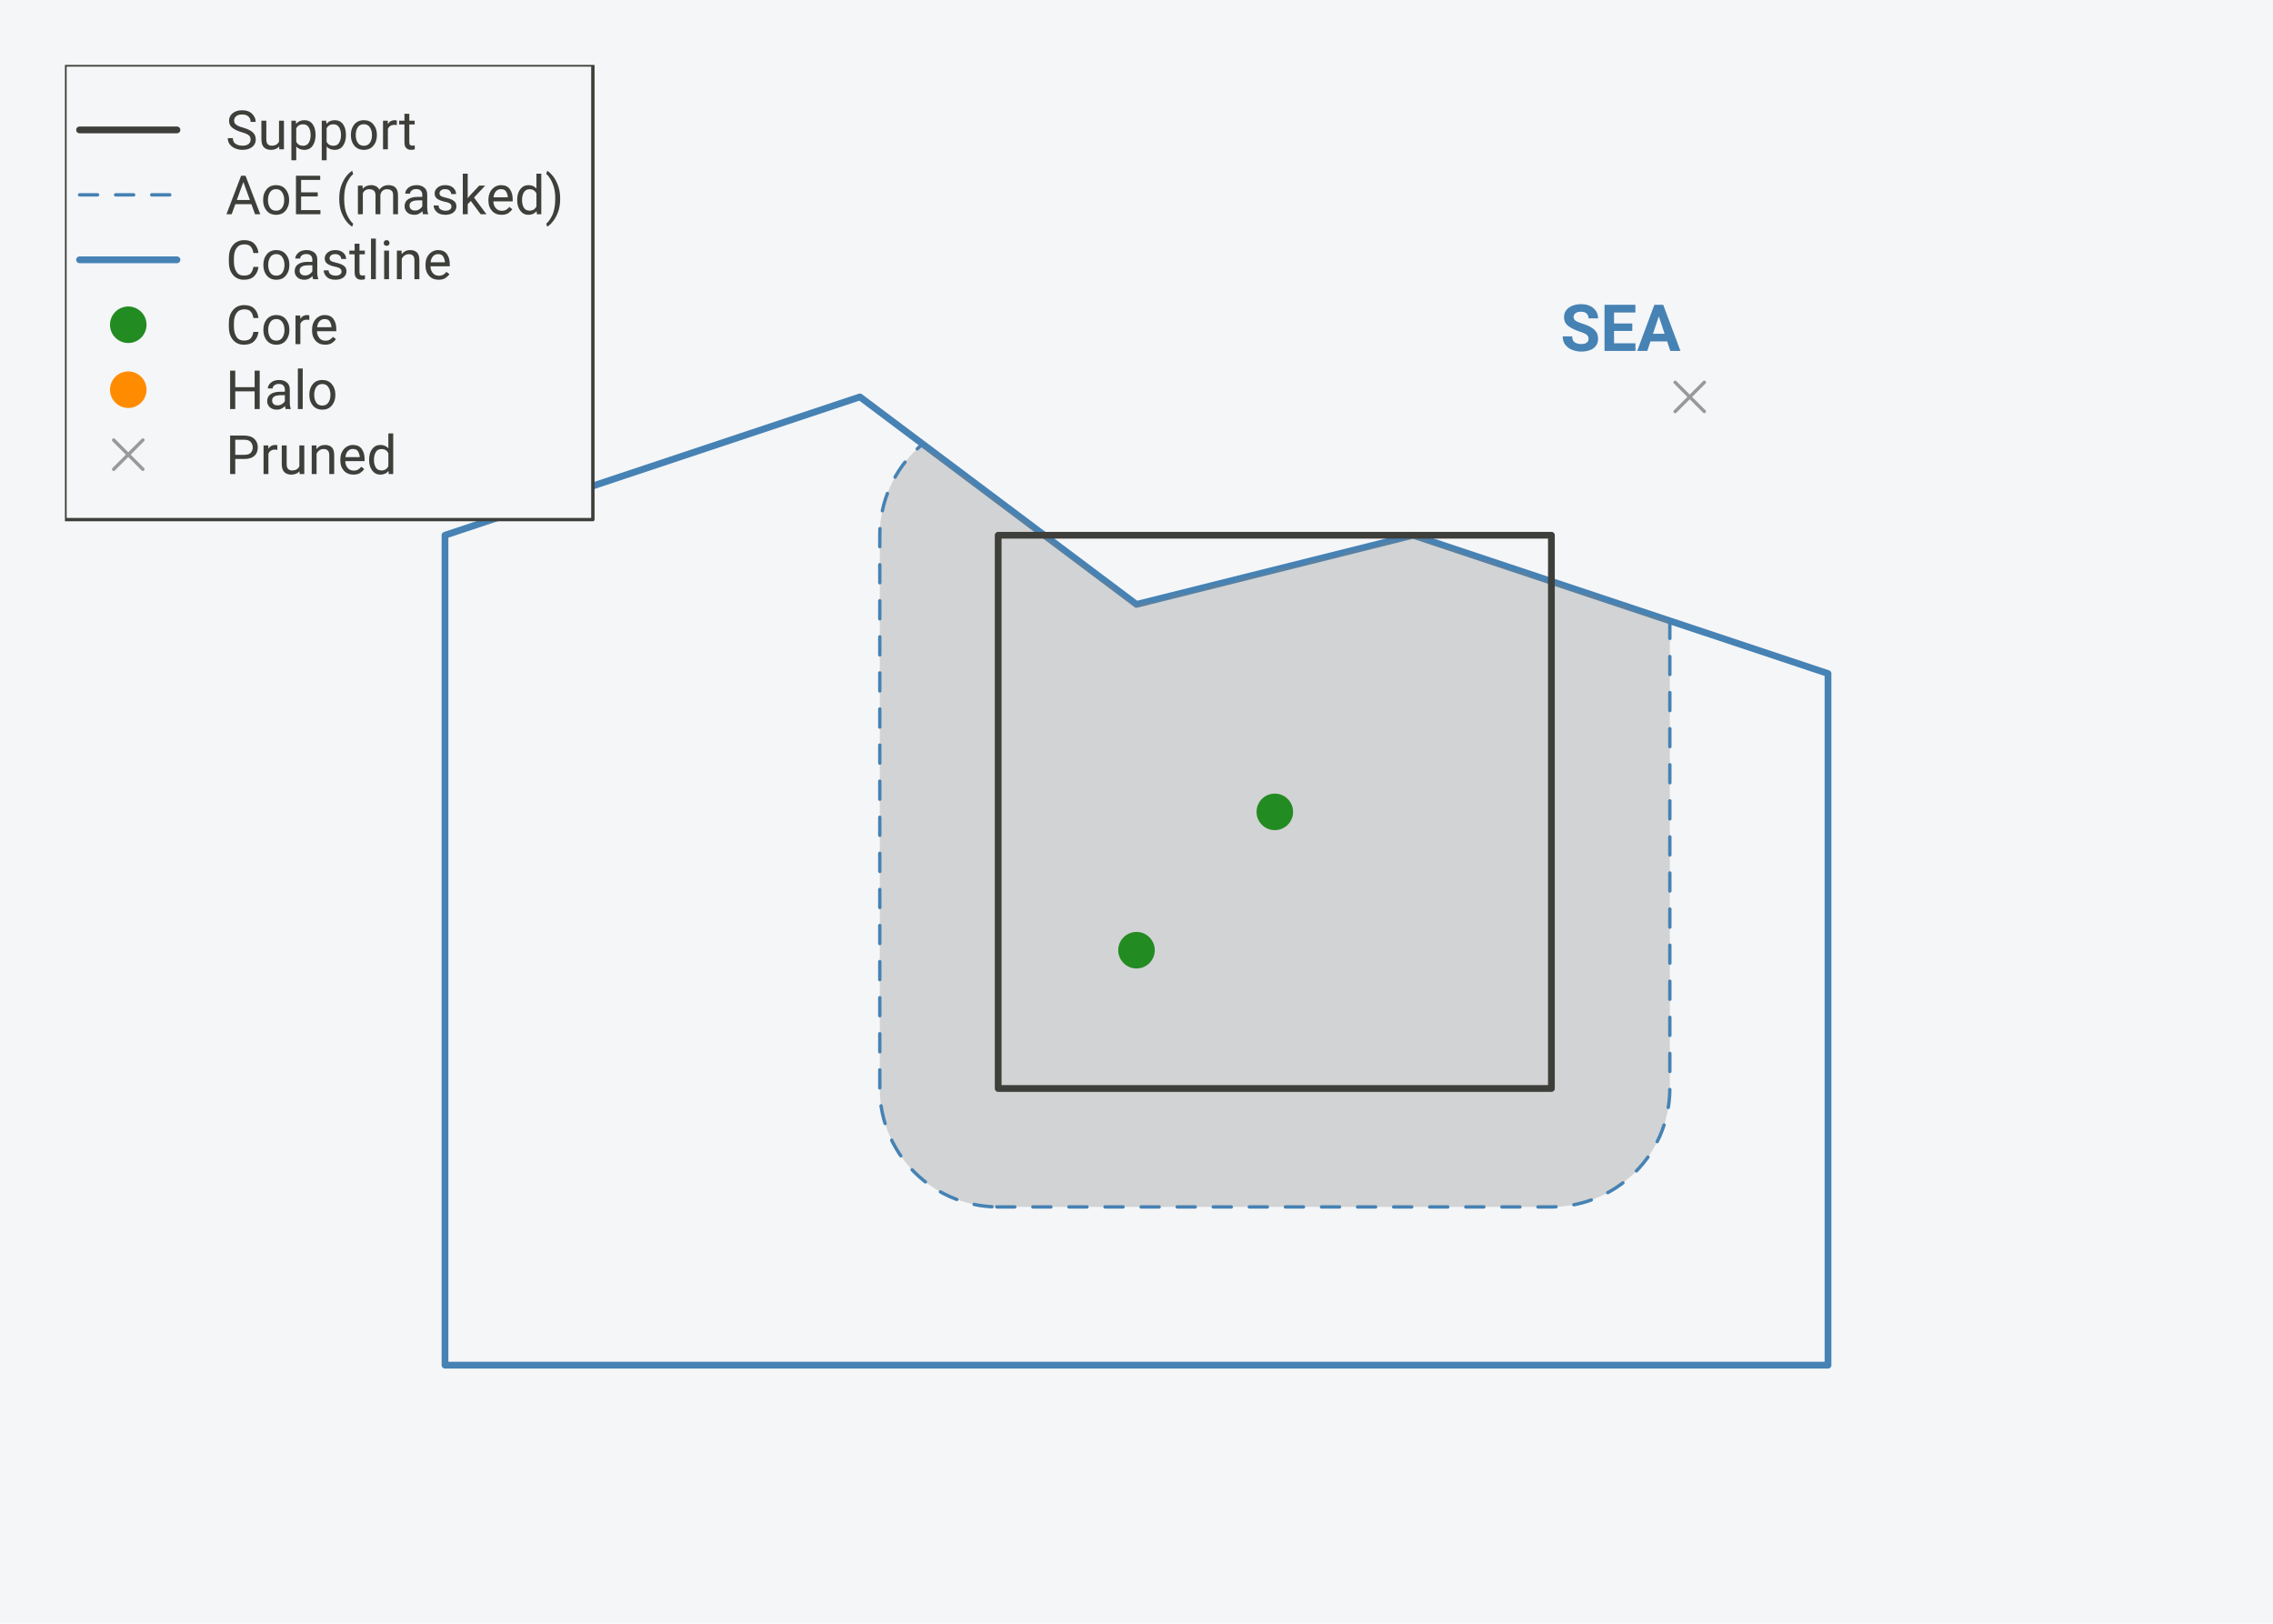
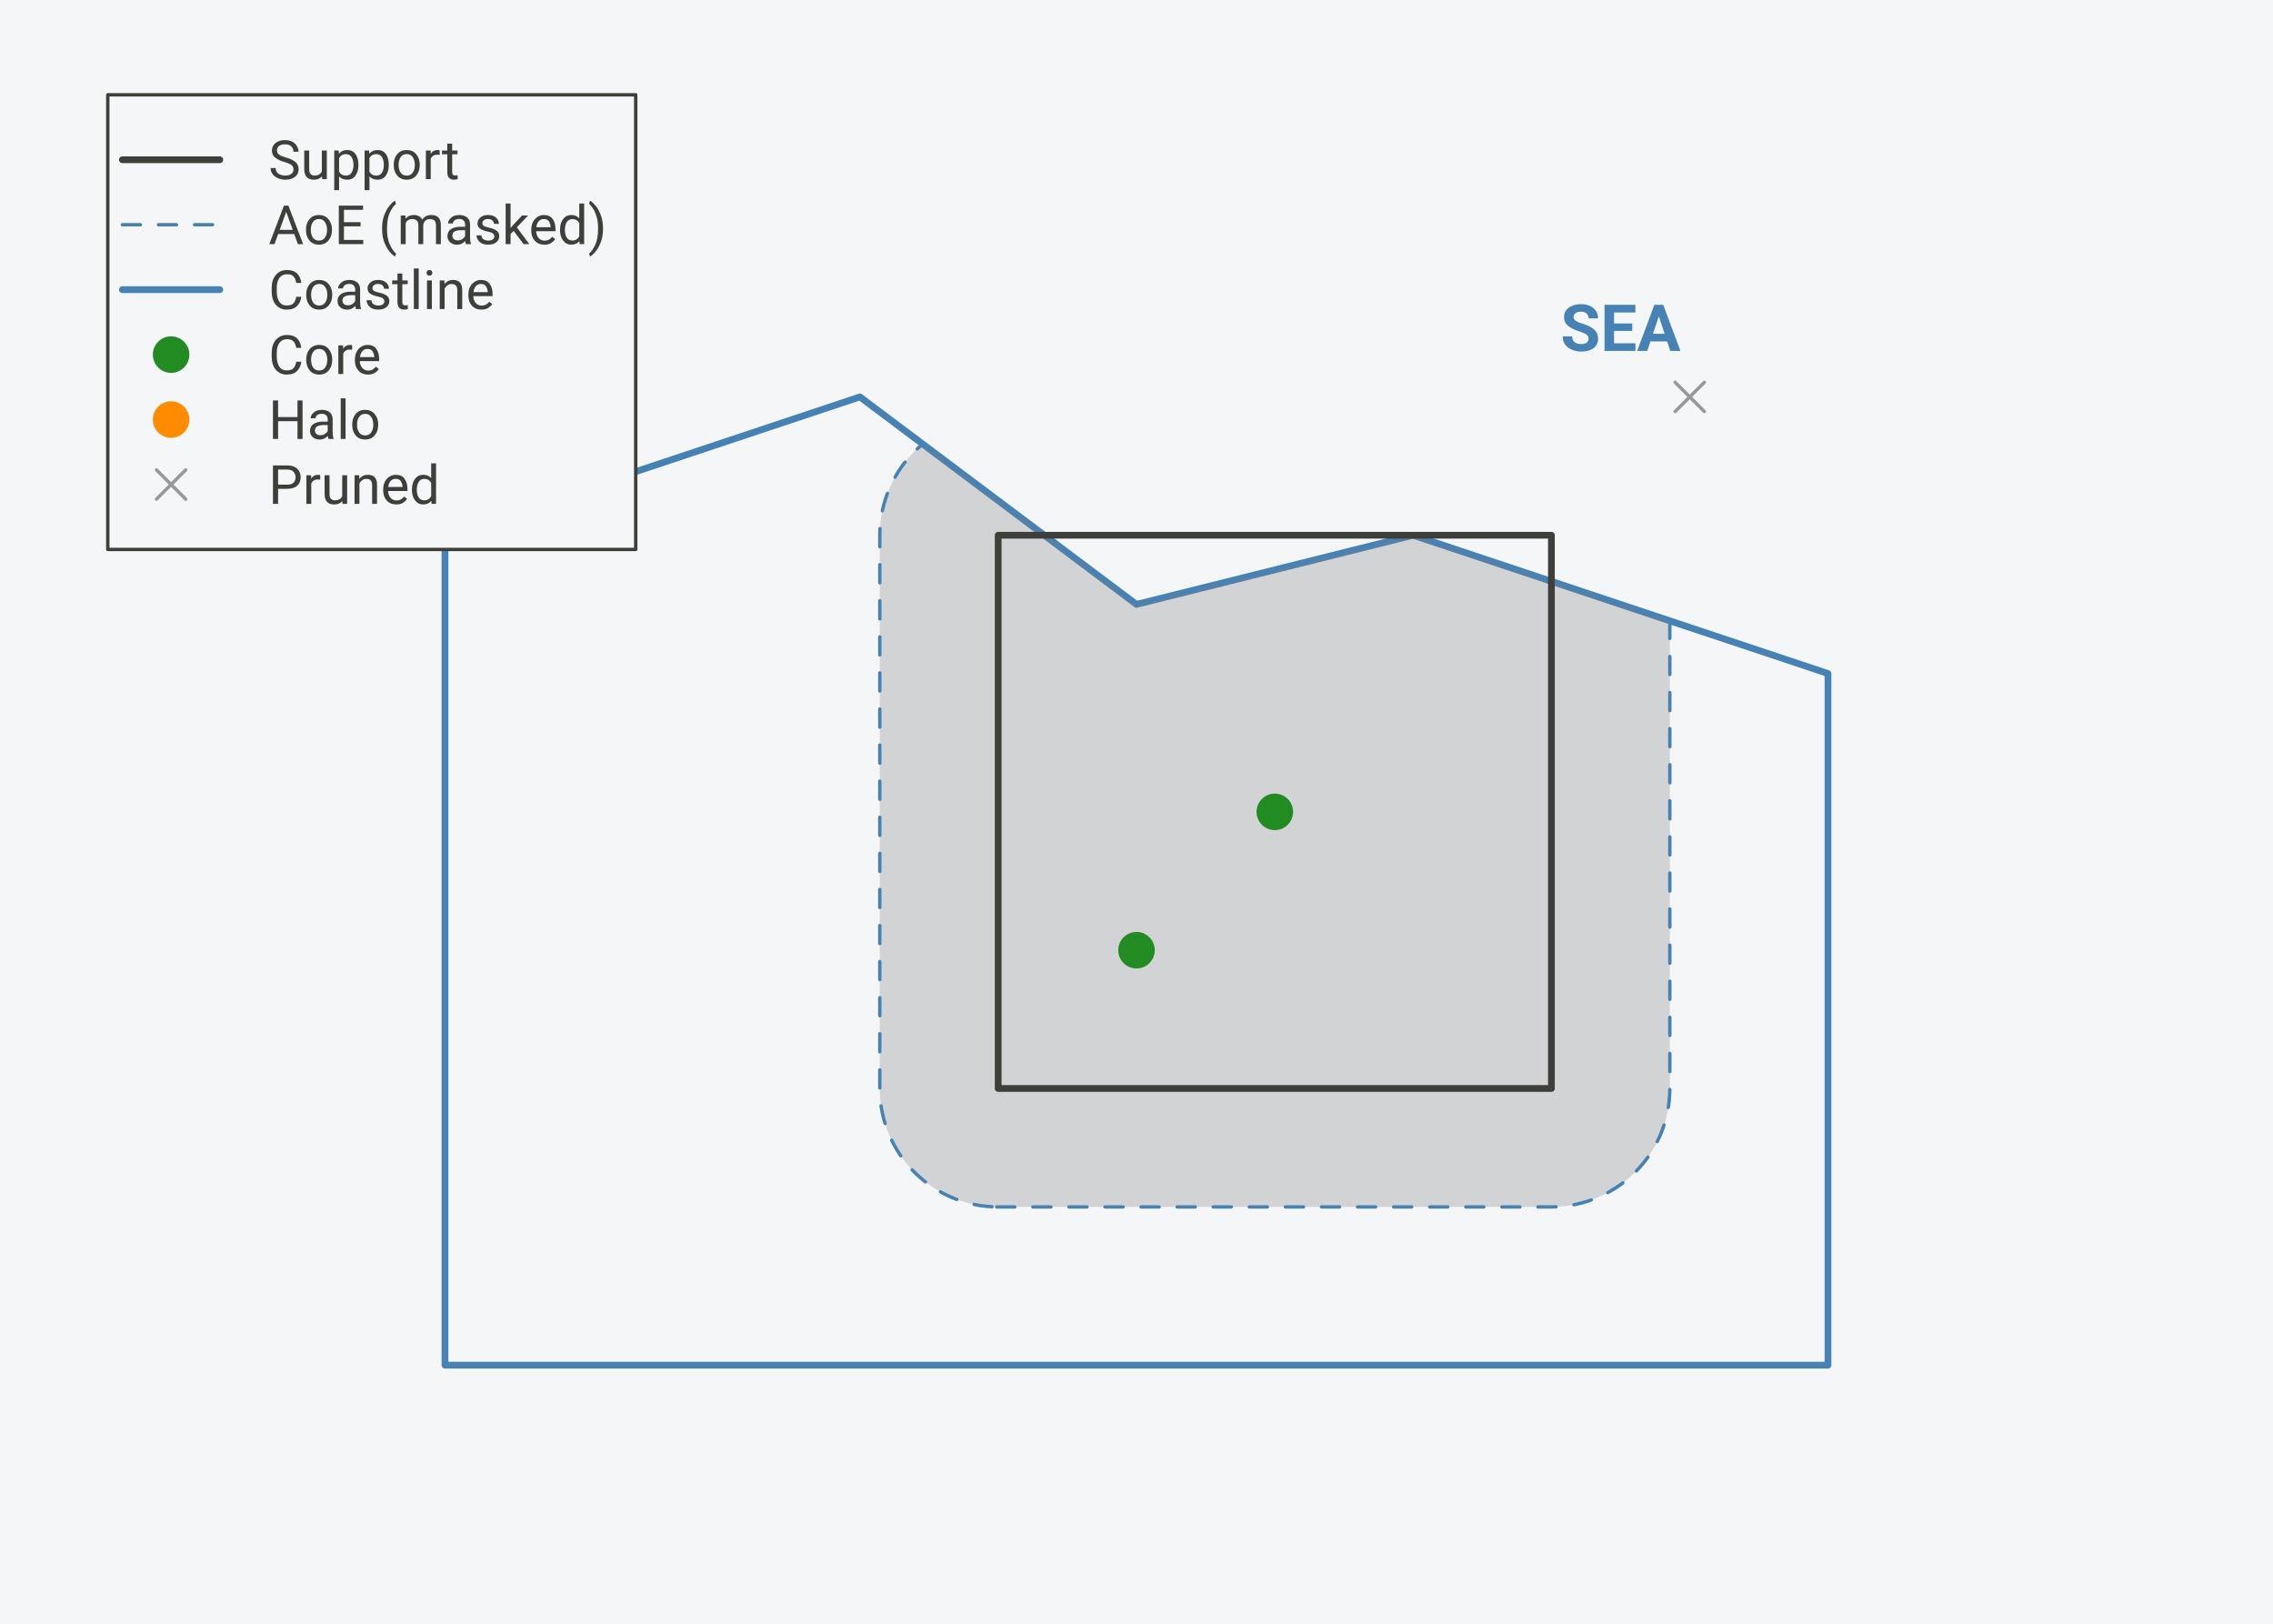
<svg xmlns="http://www.w3.org/2000/svg" width="504.00pt" height="360.00pt" viewBox="0 0 504.00 360.00">
  <g class="svglite">
    <defs>
      <style type="text/css">
    /* theme-aware-processed */
    .svglite line, .svglite polyline, .svglite polygon, .svglite path, .svglite circle {
      fill: none;
      stroke: #3E3F3A;
      stroke-linecap: round;
      stroke-linejoin: round;
      stroke-miterlimit: 10.00;
    }
    .svglite &gt; g &gt; rect {
      fill: none;
      stroke: #3E3F3A;
      stroke-linecap: round;
      stroke-linejoin: round;
      stroke-miterlimit: 10.00;
    }
    .svglite text {
      white-space: pre;
      fill: #3E3F3A;
    }
    .svglite g.glyphgroup path {
      fill: inherit;
      stroke: none;
    }
  </style>
    </defs>
    <rect width="100%" height="100%" style="stroke: none; fill: #F5F6F8;" />
    <defs>
      <clipPath id="cpMC4wMHw1MDQuMDB8MC4wMHwzNjAuMDA=">
        <rect x="0.00" y="0.00" width="504.00" height="360.00" />
      </clipPath>
    </defs>
    <g clip-path="url(#cpMC4wMHw1MDQuMDB8MC4wMHwzNjAuMDA=)">
</g>
    <defs>
      <clipPath id="cpMTQuNDB8NDg5LjYwfDE0LjQwfDM0NS42MA==">
        <rect x="14.40" y="14.40" width="475.20" height="331.20" />
      </clipPath>
    </defs>
    <g clip-path="url(#cpMTQuNDB8NDg5LjYwfDE0LjQwfDM0NS42MA==)">
      <rect class="legend-bg" x="14.40" y="14.40" width="475.20" height="331.20" style="stroke-width: 0.75; stroke: #F5F6F8; fill: #F5F6F8;" />
      <path d="M 98.67 302.67 L 405.33 302.67 L 405.33 149.33 L 313.33 118.67 L 252.00 134.00 L 190.67 88.00 L 98.67 118.67 L 98.67 302.67 Z" style="fill-rule: evenodd; stroke-width: 1.50; stroke: #4682B4;" />
      <path d="M 219.96 267.55 L 218.59 267.44 L 217.23 267.27 L 215.87 267.01 L 214.54 266.69 L 213.22 266.30 L 211.92 265.84 L 210.65 265.32 L 209.41 264.73 L 208.21 264.07 L 207.03 263.35 L 205.90 262.57 L 204.81 261.74 L 203.77 260.84 L 202.77 259.90 L 201.82 258.90 L 200.93 257.86 L 200.09 256.77 L 199.31 255.63 L 198.60 254.46 L 197.94 253.25 L 197.35 252.01 L 196.82 250.74 L 196.36 249.45 L 195.97 248.13 L 195.65 246.79 L 195.40 245.44 L 195.22 244.08 L 195.11 242.71 L 195.08 241.33 L 195.08 118.67 L 195.11 117.29 L 195.22 115.92 L 195.40 114.56 L 195.65 113.21 L 195.97 111.87 L 196.36 110.55 L 196.82 109.26 L 197.35 107.99 L 197.94 106.75 L 198.60 105.54 L 199.31 104.37 L 200.09 103.23 L 200.93 102.14 L 201.82 101.10 L 202.77 100.10 L 203.77 99.16 L 204.60 98.45 L 252.00 134.00 L 313.33 118.67 L 370.26 137.64 L 370.26 241.33 L 370.22 242.71 L 370.11 244.08 L 369.93 245.44 L 369.68 246.79 L 369.36 248.13 L 368.97 249.45 L 368.51 250.74 L 367.99 252.01 L 367.39 253.25 L 366.74 254.46 L 366.02 255.63 L 365.24 256.77 L 364.40 257.86 L 363.51 258.90 L 362.57 259.90 L 361.57 260.84 L 360.52 261.74 L 359.43 262.57 L 358.30 263.35 L 357.13 264.07 L 355.92 264.73 L 354.68 265.32 L 353.41 265.84 L 352.11 266.30 L 350.80 266.69 L 349.46 267.01 L 348.11 267.27 L 346.74 267.44 L 345.37 267.55 L 344.00 267.59 L 221.33 267.59 L 219.96 267.55 Z" style="fill-rule: evenodd; fill: #808080; fill-opacity: 0.30; stroke-width: 0.75; stroke: #4682B4; stroke-dasharray: 4.00,4.00;" />
      <path d="M 221.33 241.33 L 221.33 118.67 L 344.00 118.67 L 344.00 241.33 L 221.33 241.33 Z" style="fill-rule: evenodd; stroke-width: 1.50;" />
      <circle cx="282.67" cy="180.00" r="4.05" style="stroke-width: 0.75; stroke: none; fill: #228B22;" />
      <circle cx="252.00" cy="210.67" r="4.05" style="stroke-width: 0.75; stroke: none; fill: #228B22;" />
      <line x1="371.43" y1="91.24" x2="377.91" y2="84.76" style="stroke-width: 0.75; stroke: #999999;" />
      <line x1="371.43" y1="84.76" x2="377.91" y2="91.24" style="stroke-width: 0.75; stroke: #999999;" />
      <text x="359.33" y="77.81" text-anchor="middle" style="font-size: 14.40px; font-weight: bold;fill: #4682B4; font-family: &quot;Roboto&quot;, -apple-system, BlinkMacSystemFont, &quot;Segoe UI&quot;, system-ui, sans-serif;" textLength="29.58px" lengthAdjust="spacingAndGlyphs">SEA</text>
-       <rect class="legend-bg" x="14.40" y="14.40" width="117.06" height="100.80" style="stroke-width: 0.75; fill: #F5F6F8;" />
-       <line x1="17.64" y1="28.80" x2="39.24" y2="28.80" style="stroke-width: 1.50;" />
-       <line x1="17.64" y1="43.20" x2="39.24" y2="43.20" style="stroke-width: 0.75; stroke: #4682B4; stroke-dasharray: 4.00,4.00;" />
-       <line x1="17.64" y1="57.60" x2="39.24" y2="57.60" style="stroke-width: 1.50; stroke: #4682B4;" />
-       <circle cx="28.44" cy="72.00" r="4.05" style="stroke-width: 0.75; stroke: none; fill: #228B22;" />
-       <circle cx="28.44" cy="86.40" r="4.05" style="stroke-width: 0.75; stroke: none; fill: #FF8C00;" />
-       <line x1="25.20" y1="104.04" x2="31.68" y2="97.56" style="stroke-width: 0.75; stroke: #999999;" />
-       <line x1="25.20" y1="97.56" x2="31.68" y2="104.04" style="stroke-width: 0.75; stroke: #999999;" />
-       <text x="50.04" y="33.10" style="font-size: 12.00px; font-family: &quot;Roboto&quot;, -apple-system, BlinkMacSystemFont, &quot;Segoe UI&quot;, system-ui, sans-serif;" textLength="42.02px" lengthAdjust="spacingAndGlyphs">Support</text>
-       <text x="50.04" y="47.50" style="font-size: 12.00px; font-family: &quot;Roboto&quot;, -apple-system, BlinkMacSystemFont, &quot;Segoe UI&quot;, system-ui, sans-serif;" textLength="76.02px" lengthAdjust="spacingAndGlyphs">AoE (masked)</text>
-       <text x="50.04" y="61.90" style="font-size: 12.00px; font-family: &quot;Roboto&quot;, -apple-system, BlinkMacSystemFont, &quot;Segoe UI&quot;, system-ui, sans-serif;" textLength="50.03px" lengthAdjust="spacingAndGlyphs">Coastline</text>
-       <text x="50.04" y="76.30" style="font-size: 12.00px; font-family: &quot;Roboto&quot;, -apple-system, BlinkMacSystemFont, &quot;Segoe UI&quot;, system-ui, sans-serif;" textLength="26.02px" lengthAdjust="spacingAndGlyphs">Core</text>
-       <text x="50.04" y="90.70" style="font-size: 12.00px; font-family: &quot;Roboto&quot;, -apple-system, BlinkMacSystemFont, &quot;Segoe UI&quot;, system-ui, sans-serif;" textLength="24.69px" lengthAdjust="spacingAndGlyphs">Halo</text>
-       <text x="50.04" y="105.10" style="font-size: 12.00px; font-family: &quot;Roboto&quot;, -apple-system, BlinkMacSystemFont, &quot;Segoe UI&quot;, system-ui, sans-serif;" textLength="38.69px" lengthAdjust="spacingAndGlyphs">Pruned</text>
+       <rect class="legend-bg" x="23.90" y="21.02" width="117.06" height="100.80" style="stroke-width: 0.75; fill: #F5F6F8;" />
+       <line x1="27.14" y1="35.42" x2="48.74" y2="35.42" style="stroke-width: 1.50;" />
+       <line x1="27.14" y1="49.82" x2="48.74" y2="49.82" style="stroke-width: 0.75; stroke: #4682B4; stroke-dasharray: 4.00,4.00;" />
+       <line x1="27.14" y1="64.22" x2="48.74" y2="64.22" style="stroke-width: 1.50; stroke: #4682B4;" />
+       <circle cx="37.94" cy="78.62" r="4.05" style="stroke-width: 0.75; stroke: none; fill: #228B22;" />
+       <circle cx="37.94" cy="93.02" r="4.05" style="stroke-width: 0.75; stroke: none; fill: #FF8C00;" />
+       <line x1="34.70" y1="110.66" x2="41.18" y2="104.18" style="stroke-width: 0.75; stroke: #999999;" />
+       <line x1="34.70" y1="104.18" x2="41.18" y2="110.66" style="stroke-width: 0.75; stroke: #999999;" />
+       <text x="59.54" y="39.72" style="font-size: 12.00px; font-family: &quot;Roboto&quot;, -apple-system, BlinkMacSystemFont, &quot;Segoe UI&quot;, system-ui, sans-serif;" textLength="42.02px" lengthAdjust="spacingAndGlyphs">Support</text>
+       <text x="59.54" y="54.12" style="font-size: 12.00px; font-family: &quot;Roboto&quot;, -apple-system, BlinkMacSystemFont, &quot;Segoe UI&quot;, system-ui, sans-serif;" textLength="76.02px" lengthAdjust="spacingAndGlyphs">AoE (masked)</text>
+       <text x="59.54" y="68.52" style="font-size: 12.00px; font-family: &quot;Roboto&quot;, -apple-system, BlinkMacSystemFont, &quot;Segoe UI&quot;, system-ui, sans-serif;" textLength="50.03px" lengthAdjust="spacingAndGlyphs">Coastline</text>
+       <text x="59.54" y="82.92" style="font-size: 12.00px; font-family: &quot;Roboto&quot;, -apple-system, BlinkMacSystemFont, &quot;Segoe UI&quot;, system-ui, sans-serif;" textLength="26.02px" lengthAdjust="spacingAndGlyphs">Core</text>
+       <text x="59.54" y="97.32" style="font-size: 12.00px; font-family: &quot;Roboto&quot;, -apple-system, BlinkMacSystemFont, &quot;Segoe UI&quot;, system-ui, sans-serif;" textLength="24.69px" lengthAdjust="spacingAndGlyphs">Halo</text>
+       <text x="59.54" y="111.72" style="font-size: 12.00px; font-family: &quot;Roboto&quot;, -apple-system, BlinkMacSystemFont, &quot;Segoe UI&quot;, system-ui, sans-serif;" textLength="38.69px" lengthAdjust="spacingAndGlyphs">Pruned</text>
    </g>
  </g>
</svg>
